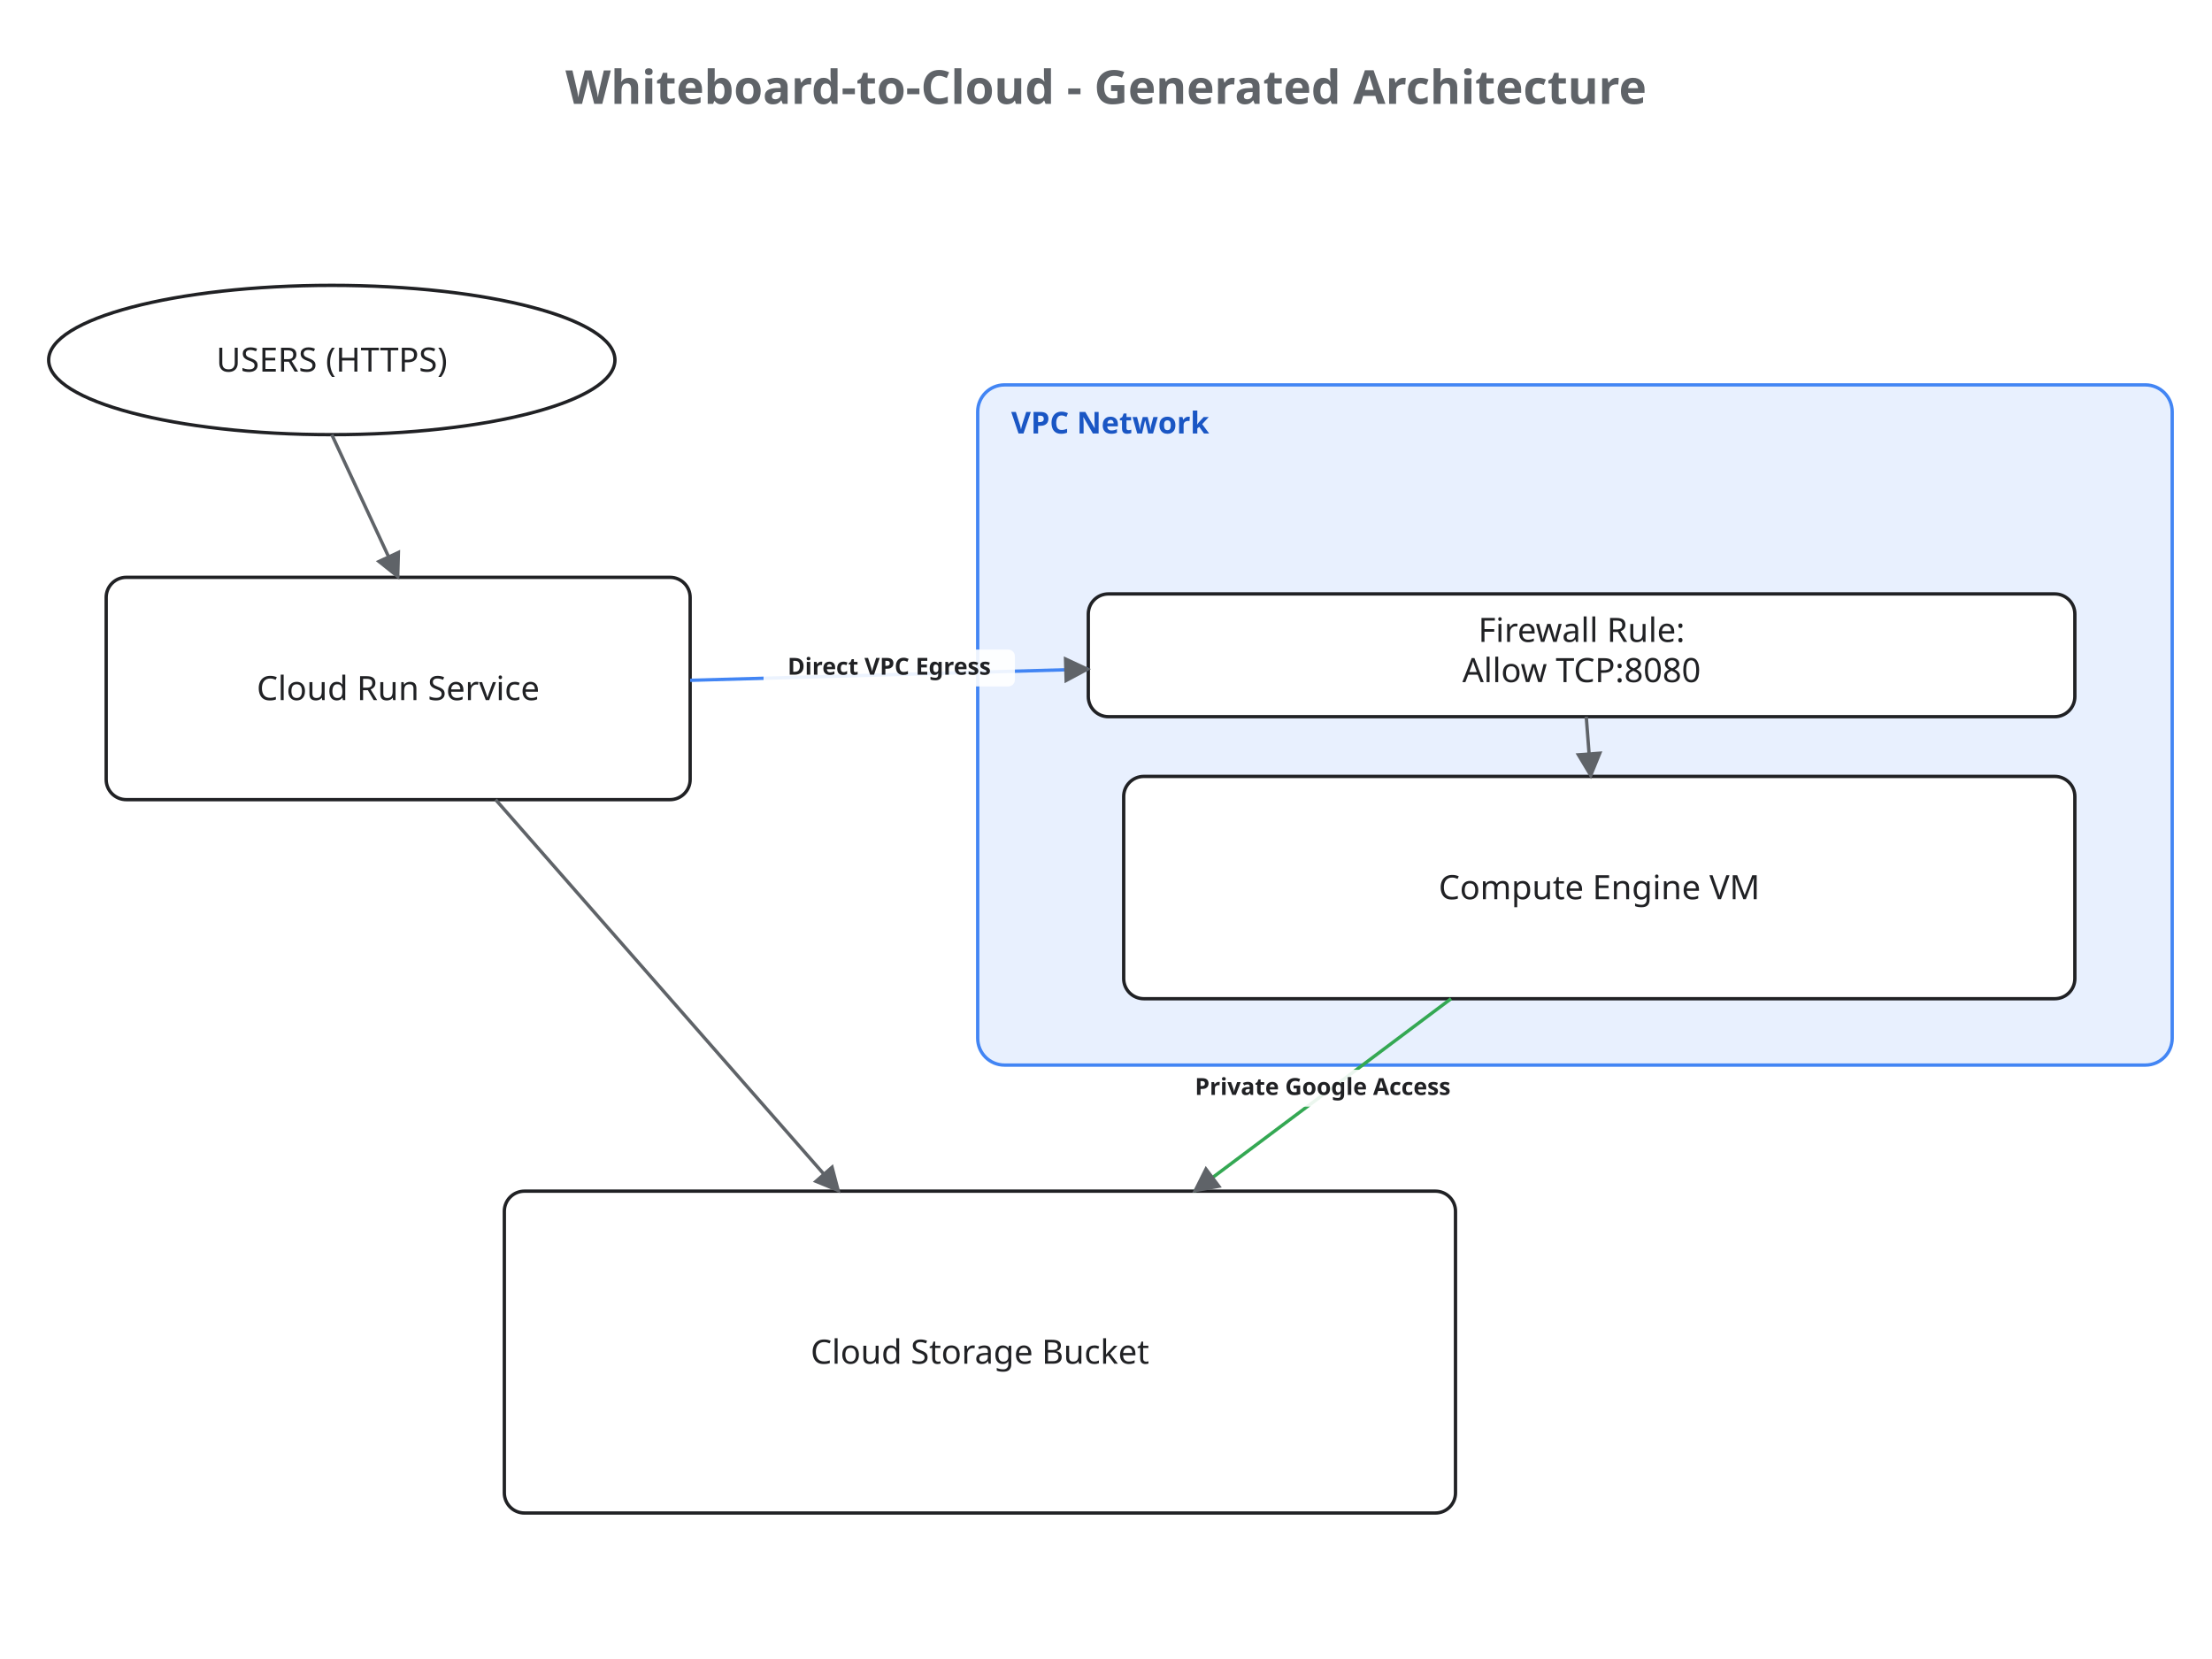
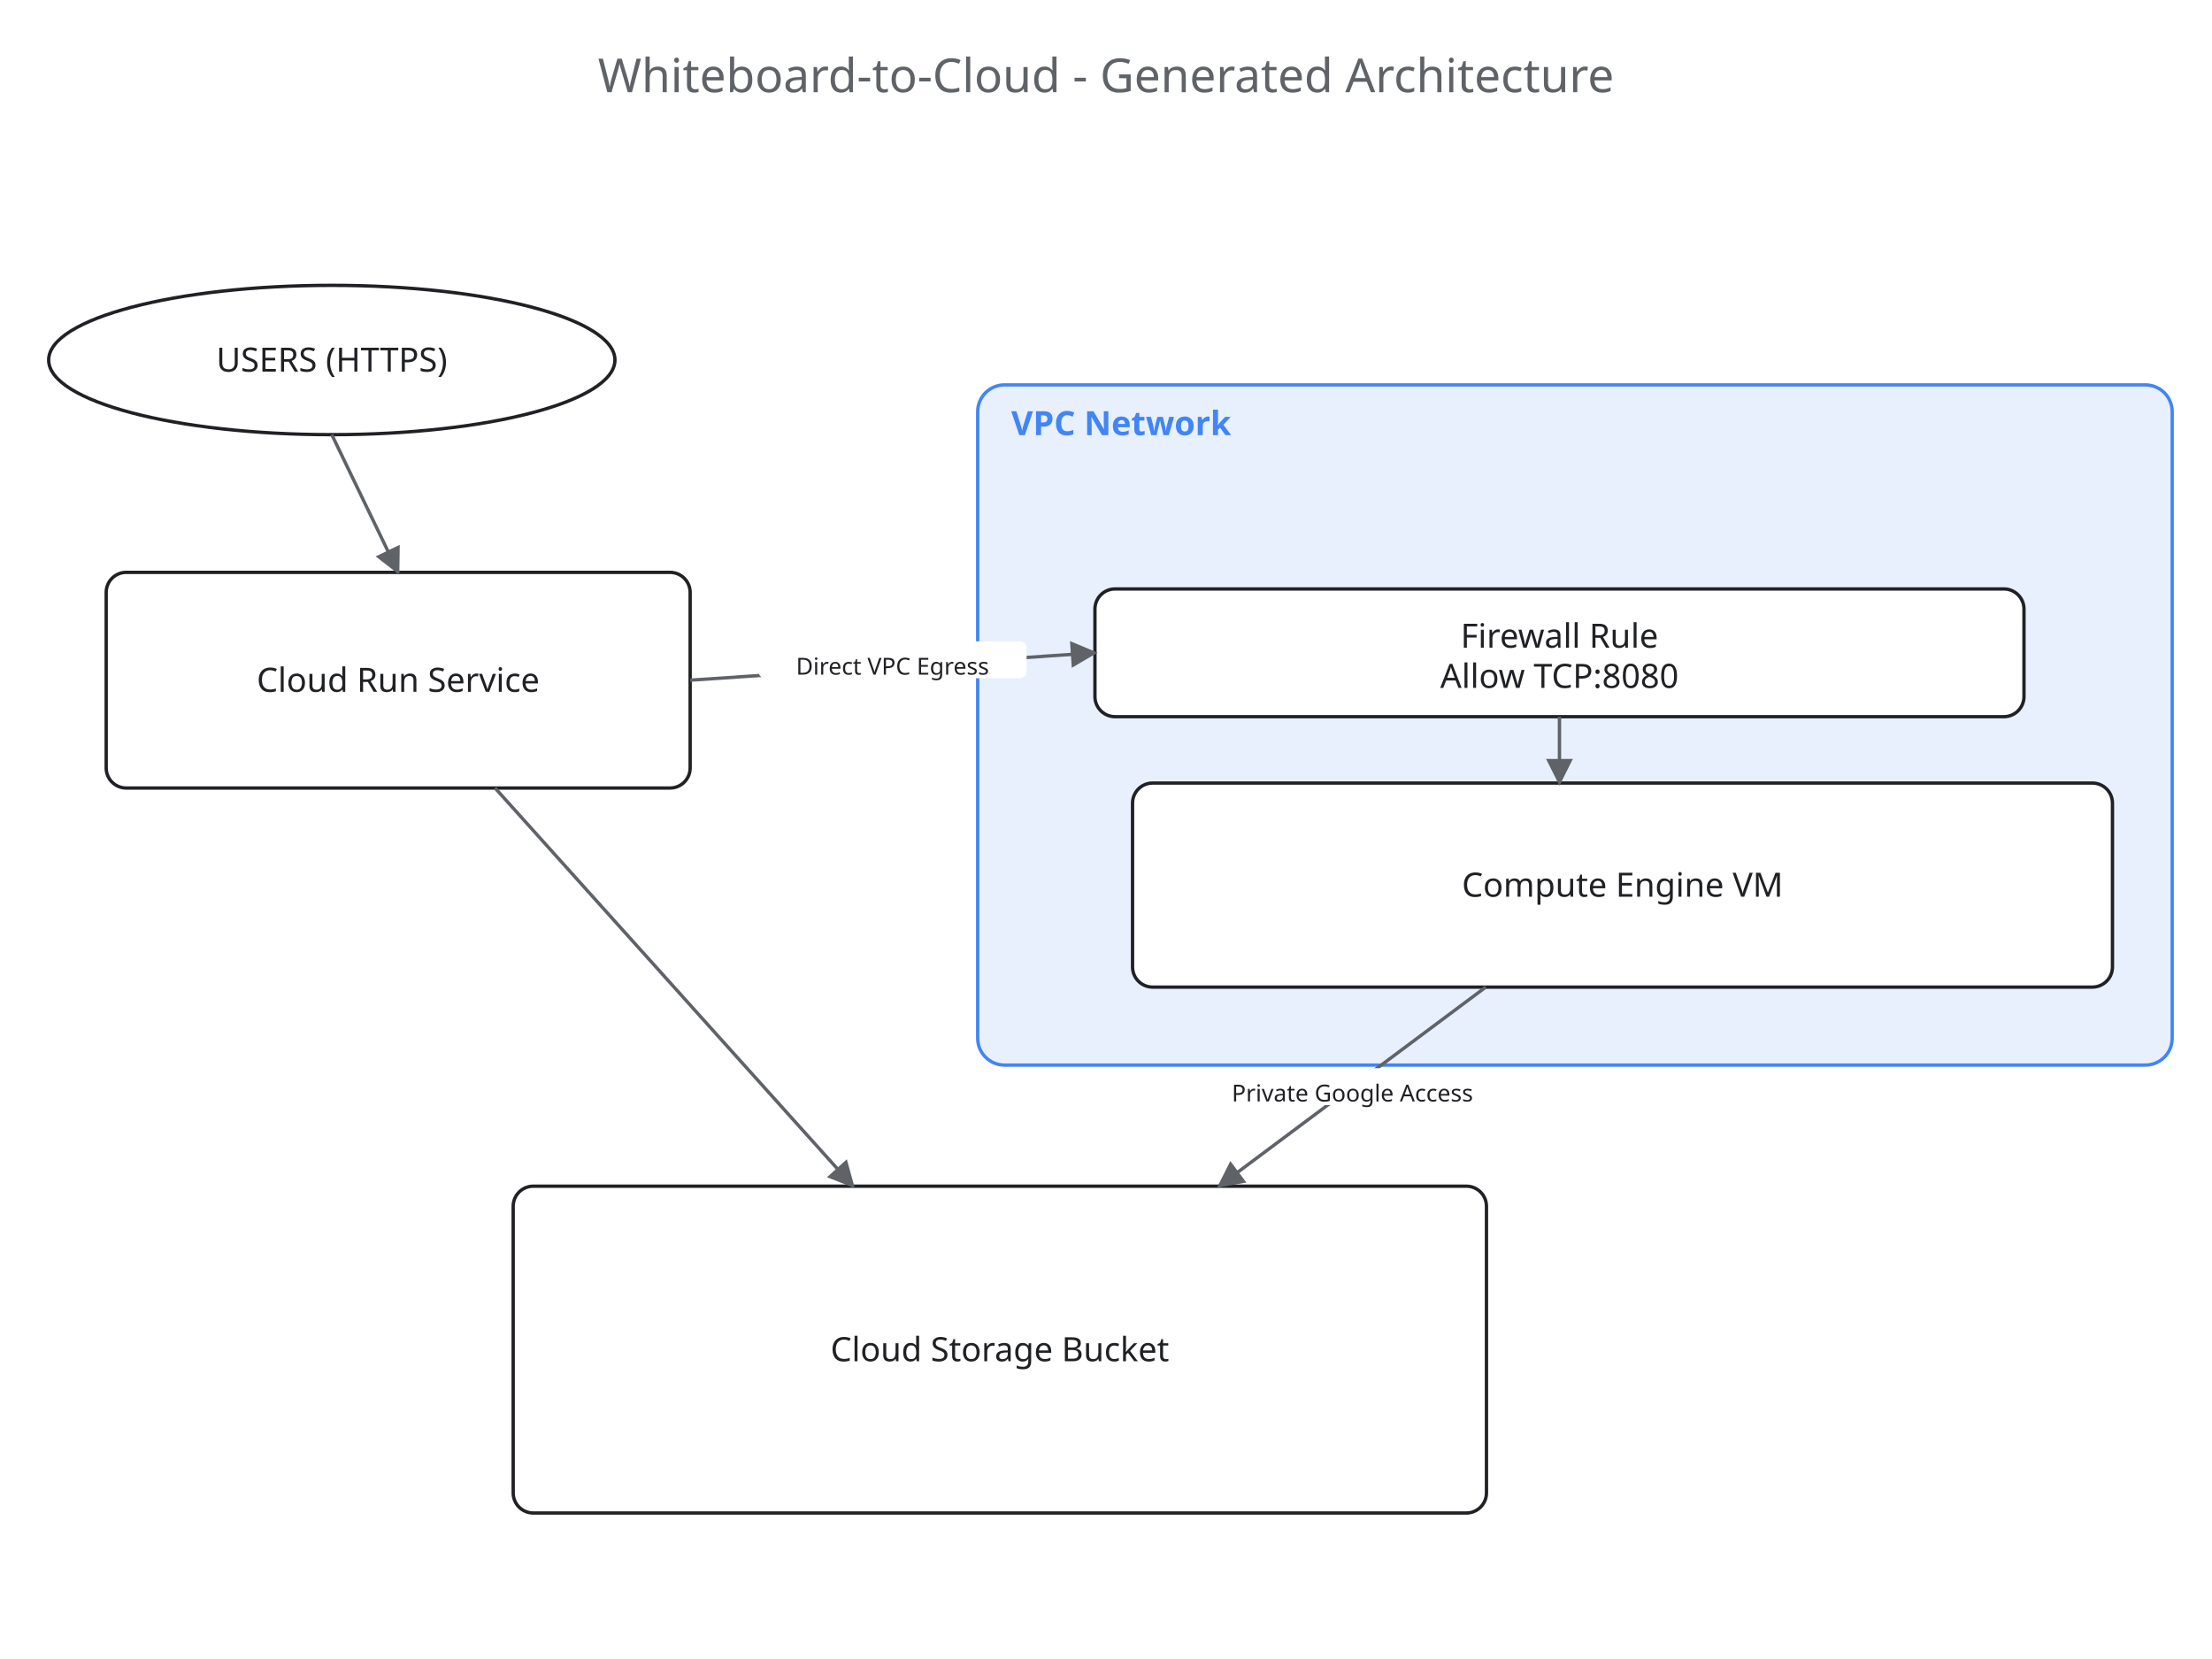
- <svg xmlns="http://www.w3.org/2000/svg" width="1320" height="990" viewBox="0 0 1320 990" role="img">
-   <rect width="1320" height="990" fill="#FFFFFF" />
+ <svg xmlns="http://www.w3.org/2000/svg" width="1320" height="990" viewBox="0 0 1320 990">
+   <rect width="1320" height="990" fill="white" />
  <defs>
    <marker id="arrowhead" viewBox="0 0 10 10" refX="9" refY="5" markerWidth="8" markerHeight="8" orient="auto-start-reverse">
      <path d="M 0 0 L 10 5 L 0 10 z" fill="#5F6368" />
    </marker>
-     <style>
-     .label { font-family: sans-serif; font-size: 20px; fill: #202124; }
-     .label-small { font-family: sans-serif; font-size: 14px; fill: #202124; font-weight: 600; }
-     .container-label { font-family: sans-serif; font-size: 18px; fill: #1A56C4; font-weight: 600; }
-     .title { font-family: sans-serif; font-size: 28px; fill: #5F6368; font-weight: 600; }
-   </style>
  </defs>
-   <text x="660" y="62" text-anchor="middle" class="title">Whiteboard-to-Cloud - Generated Architecture</text>
+   <text x="660" y="55" text-anchor="middle" font-family="sans-serif" font-size="28" fill="#5F6368">Whiteboard-to-Cloud - Generated Architecture</text>
  <rect x="583.44" y="229.68" width="712.8" height="405.9" rx="16" ry="16" fill="#E8F0FE" stroke="#4285F4" stroke-width="2" />
-   <text x="603.44" y="258.68" class="container-label">VPC Network</text>
-   <rect x="300.96" y="710.82" width="567.6" height="192.06" rx="12" ry="12" fill="#FFFFFF" stroke="#202124" stroke-width="2" />
-   <text x="584.76" y="806.85" text-anchor="middle" dominant-baseline="middle" class="label">Cloud Storage Bucket</text>
-   <rect x="63.36" y="344.52" width="348.48" height="132.66" rx="12" ry="12" fill="#FFFFFF" stroke="#202124" stroke-width="2" />
-   <text x="237.6" y="410.85" text-anchor="middle" dominant-baseline="middle" class="label">Cloud Run Service</text>
-   <rect x="649.44" y="354.42" width="588.72" height="73.26" rx="12" ry="12" fill="#FFFFFF" stroke="#202124" stroke-width="2" />
-   <text x="943.8" y="383.05" text-anchor="middle" class="label">Firewall Rule:</text>
-   <text x="943.8" y="407.05" text-anchor="middle" class="label">Allow TCP:8080</text>
-   <rect x="670.56" y="463.32" width="567.6" height="132.66" rx="12" ry="12" fill="#FFFFFF" stroke="#202124" stroke-width="2" />
-   <text x="954.36" y="529.65" text-anchor="middle" dominant-baseline="middle" class="label">Compute Engine VM</text>
-   <ellipse cx="198" cy="214.83" rx="168.96" ry="44.55" fill="#FFFFFF" stroke="#202124" stroke-width="2" />
-   <text x="198" y="214.83" text-anchor="middle" dominant-baseline="middle" class="label">USERS (HTTPS)</text>
-   <line x1="198" y1="259.38" x2="237.6" y2="344.52" stroke="#5F6368" stroke-width="2" marker-end="url(#arrowhead)" />
-   <line x1="295.75" y1="477.18" x2="500.56" y2="710.82" stroke="#5F6368" stroke-width="2" marker-end="url(#arrowhead)" />
-   <line x1="411.84" y1="405.97" x2="649.44" y2="399.3" stroke="#4285F4" stroke-width="2" marker-end="url(#arrowhead)" />
-   <line x1="946.59" y1="427.68" x2="949.31" y2="463.32" stroke="#5F6368" stroke-width="2" marker-end="url(#arrowhead)" />
-   <line x1="865.91" y1="595.98" x2="712.76" y2="710.82" stroke="#34A853" stroke-width="2" marker-end="url(#arrowhead)" />
+   <text x="603.44" y="259.68" font-family="sans-serif" font-size="20" font-weight="600" fill="#4285F4">VPC Network</text>
+   <rect x="63.36" y="341.55" width="348.48" height="128.7" rx="12" ry="12" fill="white" stroke="#202124" stroke-width="2" />
+   <text x="237.6" y="405.9" text-anchor="middle" dominant-baseline="middle" font-family="sans-serif" font-size="20" fill="#202124">Cloud Run Service</text>
+   <rect x="653.4" y="351.45" width="554.4" height="76.23" rx="12" ry="12" fill="white" stroke="#202124" stroke-width="2" />
+   <text x="930.6" y="379.565" text-anchor="middle" dominant-baseline="middle" font-family="sans-serif" font-size="20" fill="#202124">Firewall Rule</text>
+   <text x="930.6" y="403.565" text-anchor="middle" dominant-baseline="middle" font-family="sans-serif" font-size="20" fill="#202124"> Allow TCP:8080</text>
+   <rect x="675.84" y="467.28" width="584.76" height="121.77" rx="12" ry="12" fill="white" stroke="#202124" stroke-width="2" />
+   <text x="968.22" y="528.165" text-anchor="middle" dominant-baseline="middle" font-family="sans-serif" font-size="20" fill="#202124">Compute Engine VM</text>
+   <rect x="306.24" y="707.85" width="580.8" height="195.03" rx="12" ry="12" fill="white" stroke="#202124" stroke-width="2" />
+   <text x="596.64" y="805.365" text-anchor="middle" dominant-baseline="middle" font-family="sans-serif" font-size="20" fill="#202124">Cloud Storage Bucket</text>
+   <ellipse cx="198" cy="214.83" rx="168.96" ry="44.55" fill="white" stroke="#202124" stroke-width="2" />
+   <text x="198" y="214.83" text-anchor="middle" dominant-baseline="middle" font-family="sans-serif" font-size="20" fill="#202124">USERS (HTTPS)</text>
+   <line x1="198" y1="259.38" x2="237.6" y2="341.55" stroke="#5F6368" stroke-width="2" marker-end="url(#arrowhead)" />
+   <line x1="411.84" y1="405.9" x2="653.4" y2="389.565" stroke="#5F6368" stroke-width="2" marker-end="url(#arrowhead)" />
+   <line x1="295.42" y1="470.25" x2="509.04" y2="707.85" stroke="#5F6368" stroke-width="2" marker-end="url(#arrowhead)" />
+   <line x1="930.6" y1="427.68" x2="930.6" y2="467.28" stroke="#5F6368" stroke-width="2" marker-end="url(#arrowhead)" />
+   <line x1="886.62" y1="589.05" x2="727.44" y2="707.85" stroke="#5F6368" stroke-width="2" marker-end="url(#arrowhead)" />
  <g>
-     <rect x="455.64" y="387.63" width="150" height="22" rx="4" fill="#FFFFFF" opacity="0.9" />
-     <text x="530.64" y="402.63" text-anchor="middle" class="label-small">Direct VPC Egress</text>
+     <rect x="452.62" y="382.73" width="160" height="22" fill="white" rx="4" />
+     <text x="532.62" y="397.73" text-anchor="middle" dominant-baseline="middle" font-family="sans-serif" font-size="14" fill="#202124">Direct VPC Egress</text>
  </g>
  <g>
-     <rect x="704.33" y="638.4" width="170" height="22" rx="4" fill="#FFFFFF" opacity="0.9" />
-     <text x="789.33" y="653.4" text-anchor="middle" class="label-small">Private Google Access</text>
+     <rect x="717.04" y="637.45" width="180" height="22" fill="white" rx="4" />
+     <text x="807.04" y="652.45" text-anchor="middle" dominant-baseline="middle" font-family="sans-serif" font-size="14" fill="#202124">Private Google Access</text>
  </g>
</svg>
